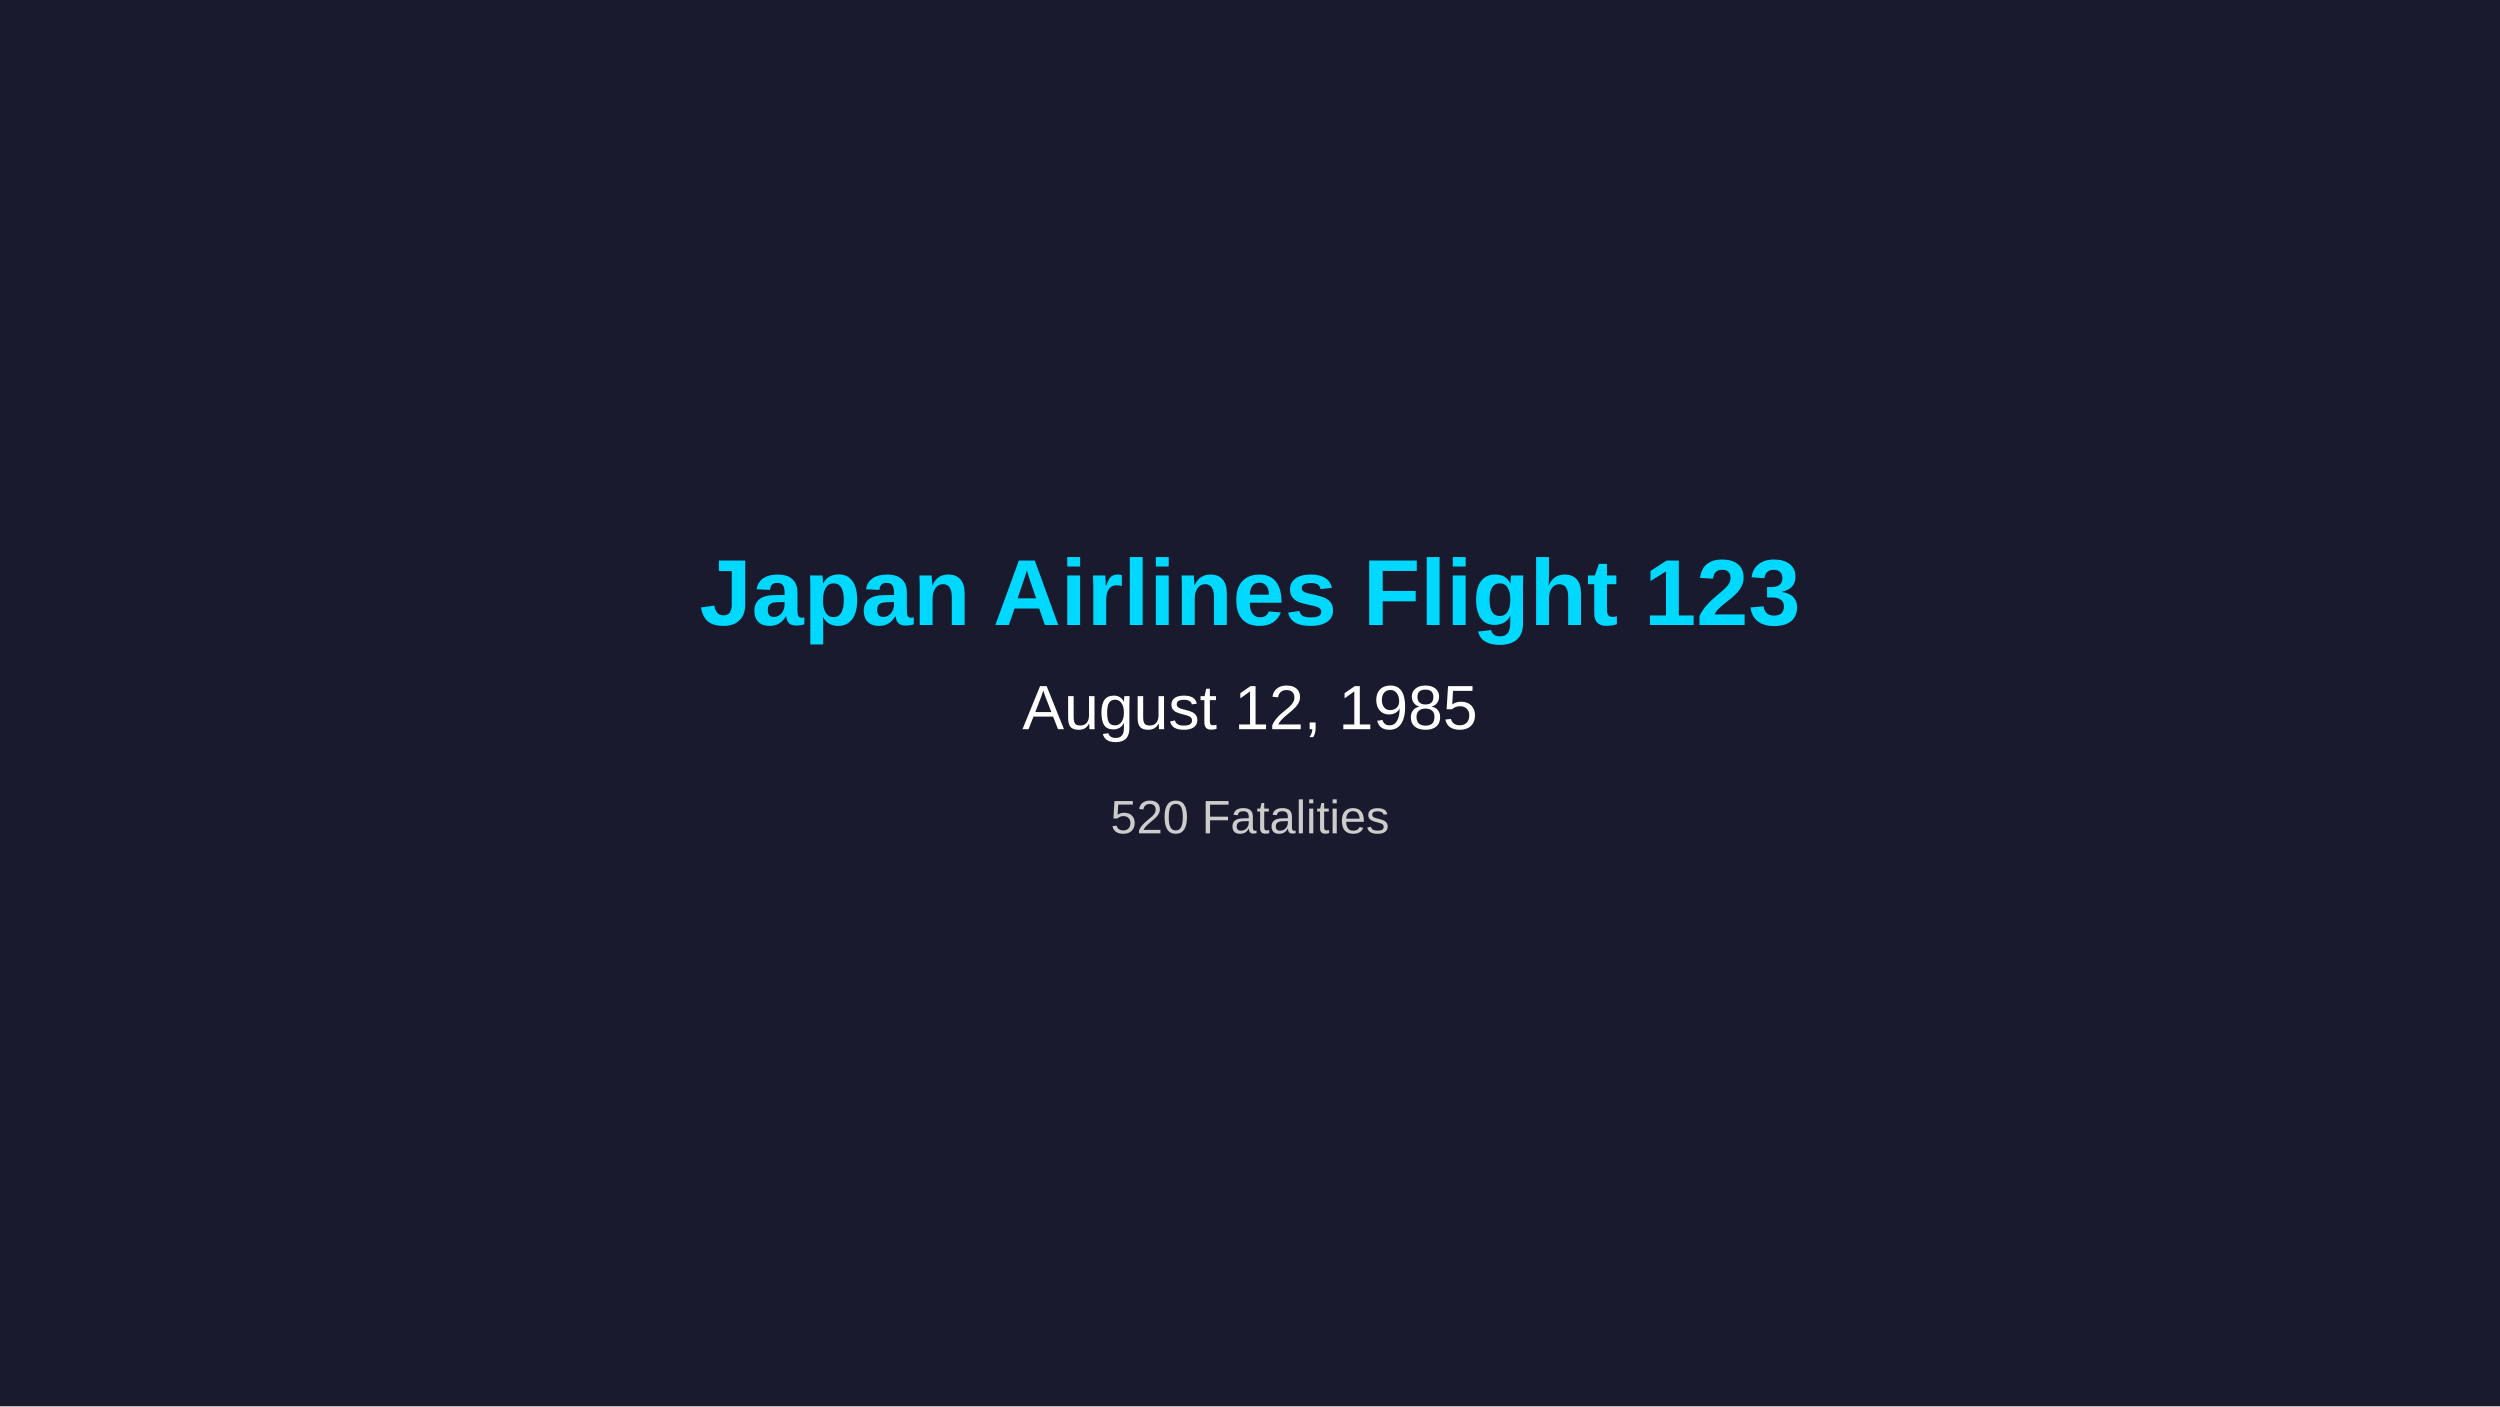
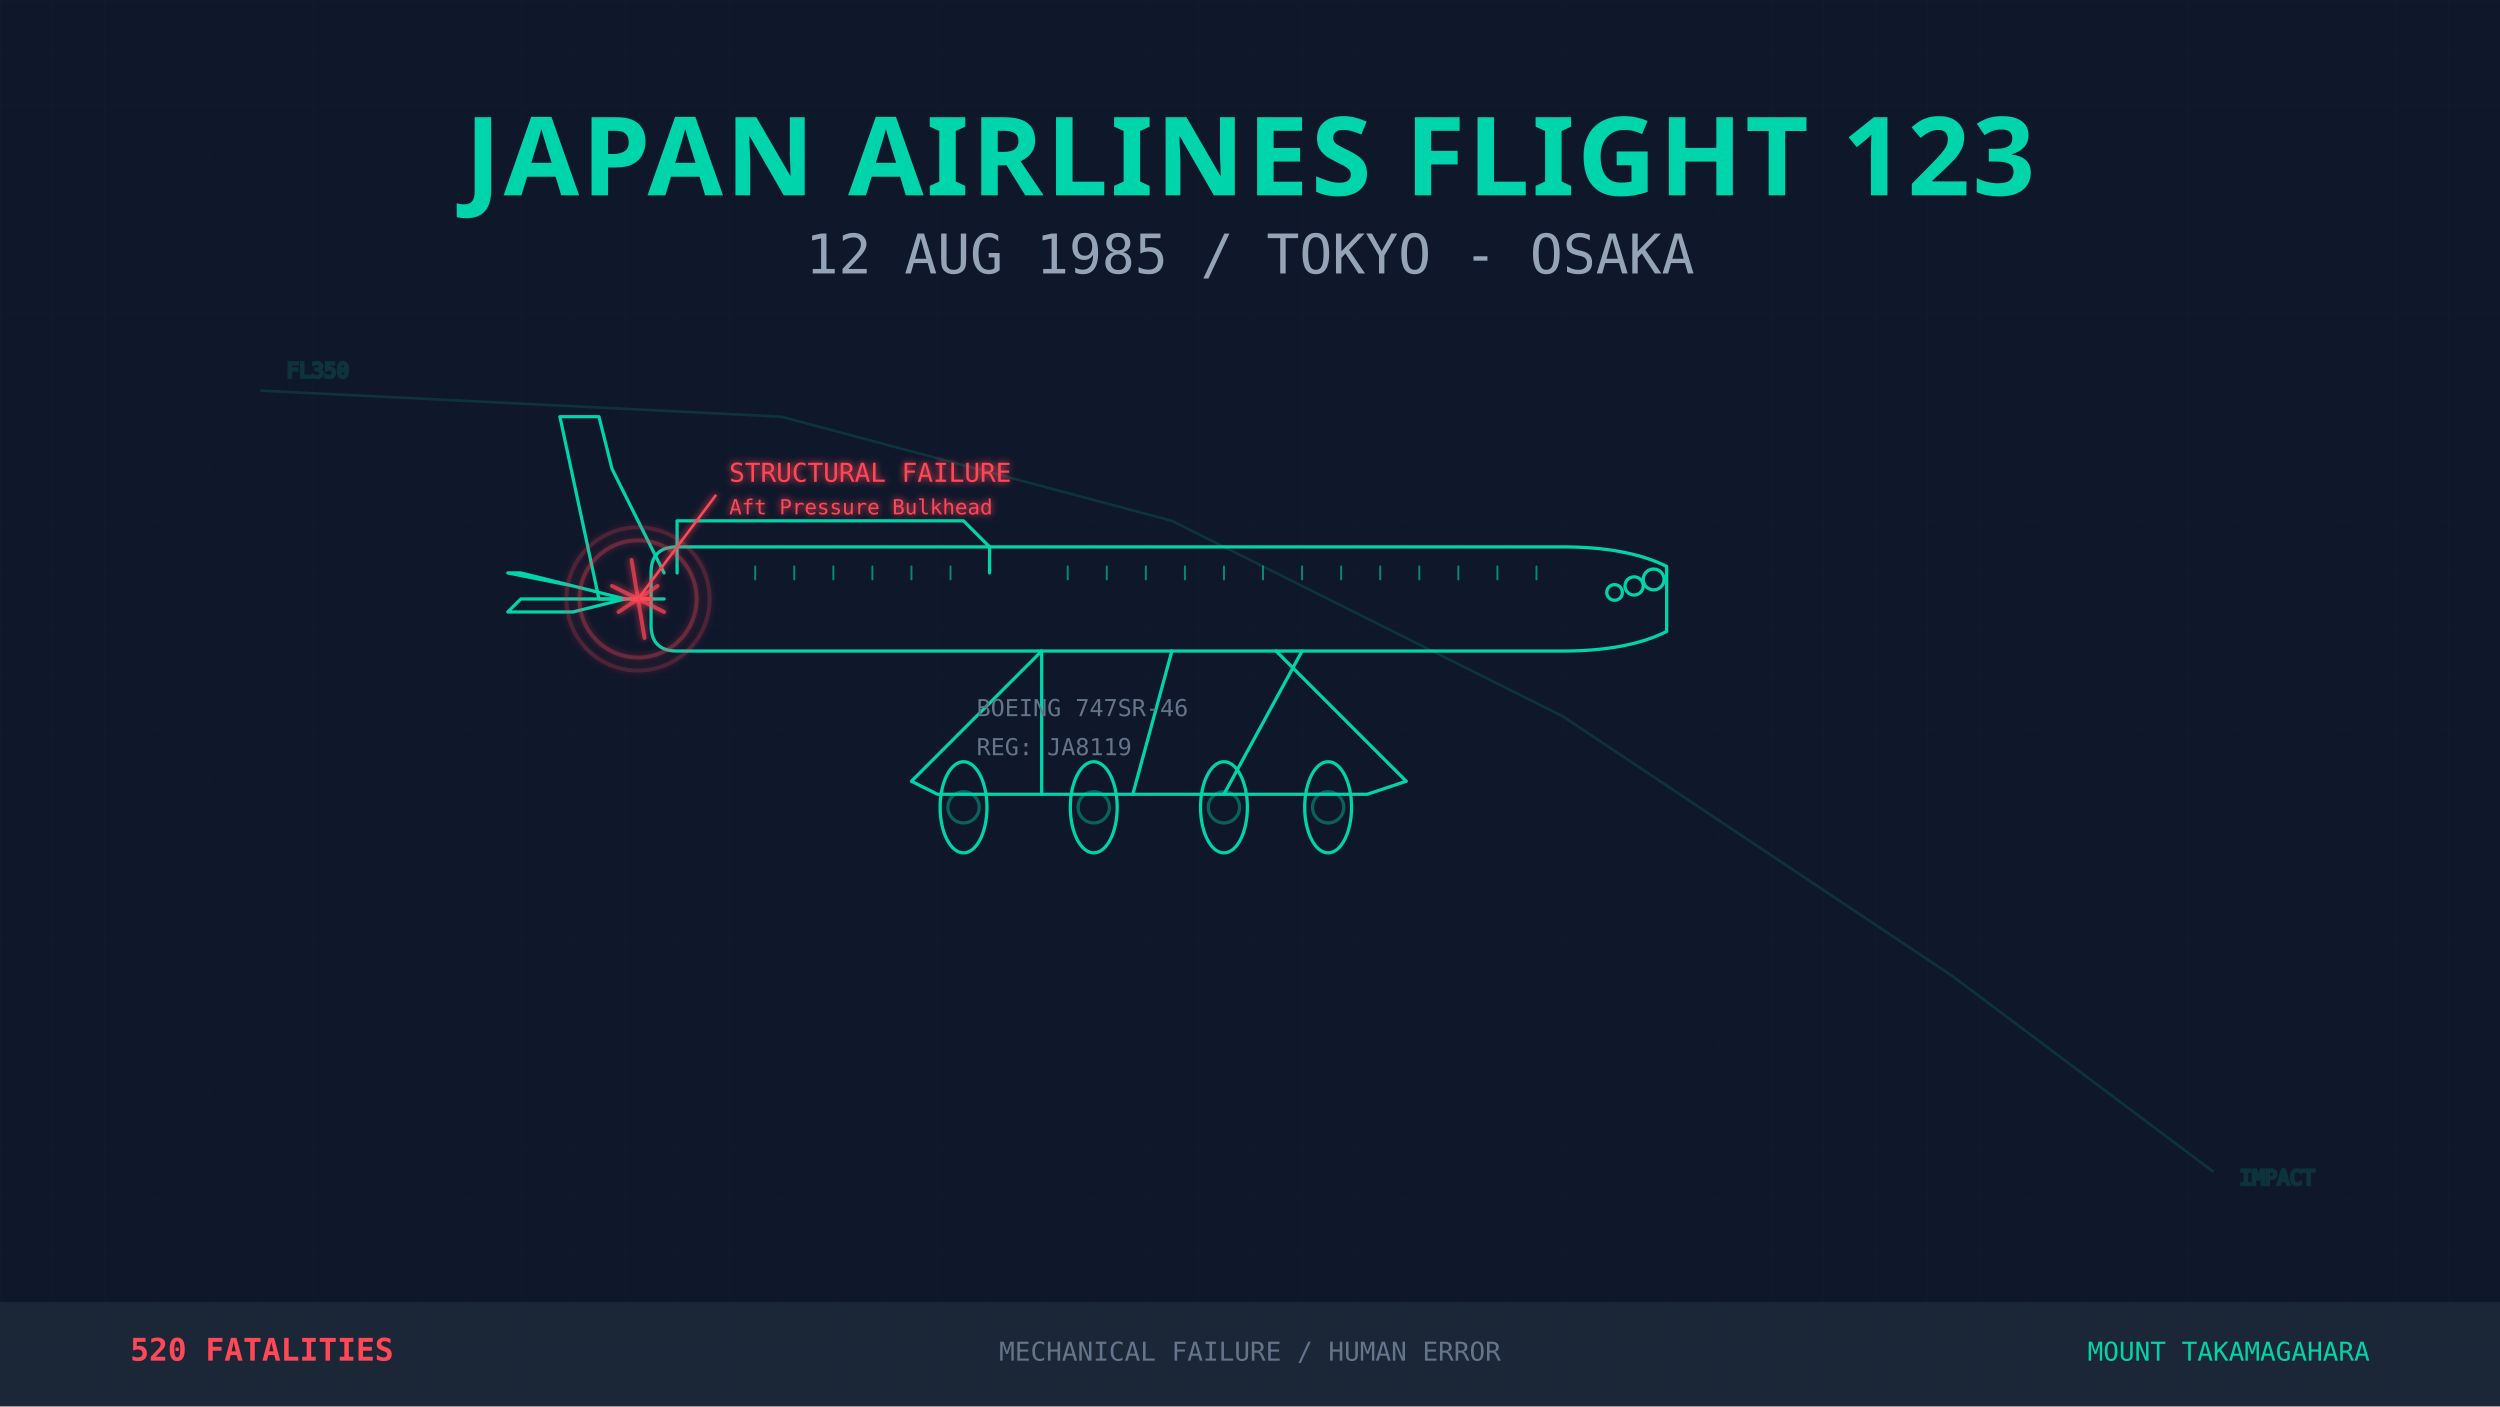
<svg xmlns="http://www.w3.org/2000/svg" width="1920" height="1080" viewBox="0 0 1920 1080">
-   <rect width="1920" height="1080" fill="#1a1a2e" />
-   <text x="960" y="480" font-family="Arial, sans-serif" font-size="72" fill="#00d9ff" text-anchor="middle" font-weight="bold">Japan Airlines Flight 123</text>
-   <text x="960" y="560" font-family="Arial, sans-serif" font-size="48" fill="#ffffff" text-anchor="middle">August 12, 1985</text>
-   <text x="960" y="640" font-family="Arial, sans-serif" font-size="36" fill="#cccccc" text-anchor="middle">520 Fatalities</text>
+   <rect width="1920" height="1080" fill="#0f172a" />
+   <defs>
+     <pattern id="grid" width="40" height="40" patternUnits="userSpaceOnUse">
+       <path d="M 40 0 L 0 0 0 40" fill="none" stroke="#1e293b" stroke-width="0.5" opacity="0.3" />
+     </pattern>
+     <filter id="glow">
+       <feGaussianBlur stdDeviation="3" result="coloredBlur" />
+       <feMerge>
+         <feMergeNode in="coloredBlur" />
+         <feMergeNode in="SourceGraphic" />
+       </feMerge>
+     </filter>
+   </defs>
+   <rect width="1920" height="1080" fill="url(#grid)" />
+   <g opacity="0.15" stroke="#00d4aa" stroke-width="2" fill="none">
+     <path d="M 200,300 L 600,320 L 900,400 L 1200,550 L 1500,750 L 1700,900" />
+     <text x="220" y="290" font-family="monospace" font-size="16" fill="#00d4aa">FL350</text>
+     <text x="1720" y="910" font-family="monospace" font-size="16" fill="#00d4aa">IMPACT</text>
+   </g>
+   <g transform="translate(400, 400)" stroke="#00d4aa" stroke-width="2.5" fill="none" stroke-linecap="round" stroke-linejoin="round">
+     <path d="M 100,60 L 100,40 Q 100,20 120,20 L 800,20 Q 850,20 880,35 L 880,85 Q 850,100 800,100 L 120,100 Q 100,100 100,80 Z" />
+     <path d="M 120,40 L 120,0 L 340,0 L 360,20 L 360,40" />
+     <circle cx="870" cy="45" r="8" />
+     <circle cx="855" cy="50" r="7" />
+     <circle cx="840" cy="55" r="6" />
+     <g opacity="0.6" stroke-width="1.5">
+       <line x1="180" y1="35" x2="180" y2="45" />
+       <line x1="210" y1="35" x2="210" y2="45" />
+       <line x1="240" y1="35" x2="240" y2="45" />
+       <line x1="270" y1="35" x2="270" y2="45" />
+       <line x1="300" y1="35" x2="300" y2="45" />
+       <line x1="330" y1="35" x2="330" y2="45" />
+       <line x1="420" y1="35" x2="420" y2="45" />
+       <line x1="450" y1="35" x2="450" y2="45" />
+       <line x1="480" y1="35" x2="480" y2="45" />
+       <line x1="510" y1="35" x2="510" y2="45" />
+       <line x1="540" y1="35" x2="540" y2="45" />
+       <line x1="570" y1="35" x2="570" y2="45" />
+       <line x1="600" y1="35" x2="600" y2="45" />
+       <line x1="630" y1="35" x2="630" y2="45" />
+       <line x1="660" y1="35" x2="660" y2="45" />
+       <line x1="690" y1="35" x2="690" y2="45" />
+       <line x1="720" y1="35" x2="720" y2="45" />
+       <line x1="750" y1="35" x2="750" y2="45" />
+       <line x1="780" y1="35" x2="780" y2="45" />
+     </g>
+     <path d="M 400,100 L 300,200 L 320,210 L 650,210 L 680,200 L 580,100" />
+     <line x1="400" y1="100" x2="400" y2="210" />
+     <line x1="500" y1="100" x2="470" y2="210" />
+     <line x1="600" y1="100" x2="540" y2="210" />
+     <ellipse cx="340" cy="220" rx="18" ry="35" stroke-width="2.5" />
+     <ellipse cx="440" cy="220" rx="18" ry="35" stroke-width="2.5" />
+     <ellipse cx="540" cy="220" rx="18" ry="35" stroke-width="2.5" />
+     <ellipse cx="620" cy="220" rx="18" ry="35" stroke-width="2.5" />
+     <circle cx="340" cy="220" r="12" opacity="0.4" />
+     <circle cx="440" cy="220" r="12" opacity="0.4" />
+     <circle cx="540" cy="220" r="12" opacity="0.4" />
+     <circle cx="620" cy="220" r="12" opacity="0.4" />
+     <path d="M 110,60 L 60,60 L 30,-80 L 60,-80 L 70,-40 L 110,40" />
+     <path d="M 80,60 L 0,60 L -10,70 L 40,70 Z" />
+     <path d="M 80,60 L 0,40 L -10,40 L 40,50 Z" />
+     <g stroke="#ff4757" stroke-width="3" filter="url(#glow)">
+       <path d="M 100,60 L 80,60" stroke-dasharray="5,5" />
+       <circle cx="90" cy="60" r="45" fill="none" opacity="0.3" />
+       <circle cx="90" cy="60" r="55" fill="none" opacity="0.2" />
+       <line x1="85" y1="30" x2="95" y2="90" opacity="0.7" />
+       <line x1="70" y1="50" x2="110" y2="70" opacity="0.7" />
+       <line x1="75" y1="70" x2="105" y2="50" opacity="0.7" />
+     </g>
+   </g>
+   <g font-family="monospace" fill="#64748b" font-size="18">
+     <text x="750" y="550">BOEING 747SR-46</text>
+     <text x="750" y="580">REG: JA8119</text>
+   </g>
+   <g font-family="monospace" fill="#ff4757" font-size="20" filter="url(#glow)">
+     <line x1="490" y1="460" x2="550" y2="380" stroke="#ff4757" stroke-width="2" />
+     <text x="560" y="370">STRUCTURAL FAILURE</text>
+     <text x="560" y="395" font-size="16">Aft Pressure Bulkhead</text>
+   </g>
+   <g font-family="system-ui, sans-serif">
+     <text x="960" y="150" font-size="84" font-weight="bold" fill="#00d4aa" text-anchor="middle" letter-spacing="2">
+       JAPAN AIRLINES FLIGHT 123
+     </text>
+     <text x="960" y="210" font-size="42" fill="#94a3b8" text-anchor="middle" font-family="monospace">
+       12 AUG 1985 / TOKYO - OSAKA
+     </text>
+   </g>
+   <g>
+     <rect x="0" y="1000" width="1920" height="80" fill="#1e293b" opacity="0.8" />
+     <text x="100" y="1045" font-family="monospace" font-size="24" fill="#ff4757" font-weight="bold">
+       520 FATALITIES
+     </text>
+     <text x="960" y="1045" font-family="monospace" font-size="20" fill="#64748b" text-anchor="middle">
+       MECHANICAL FAILURE / HUMAN ERROR
+     </text>
+     <text x="1820" y="1045" font-family="monospace" font-size="20" fill="#00d4aa" text-anchor="end">
+       MOUNT TAKAMAGAHARA
+     </text>
+   </g>
</svg>
